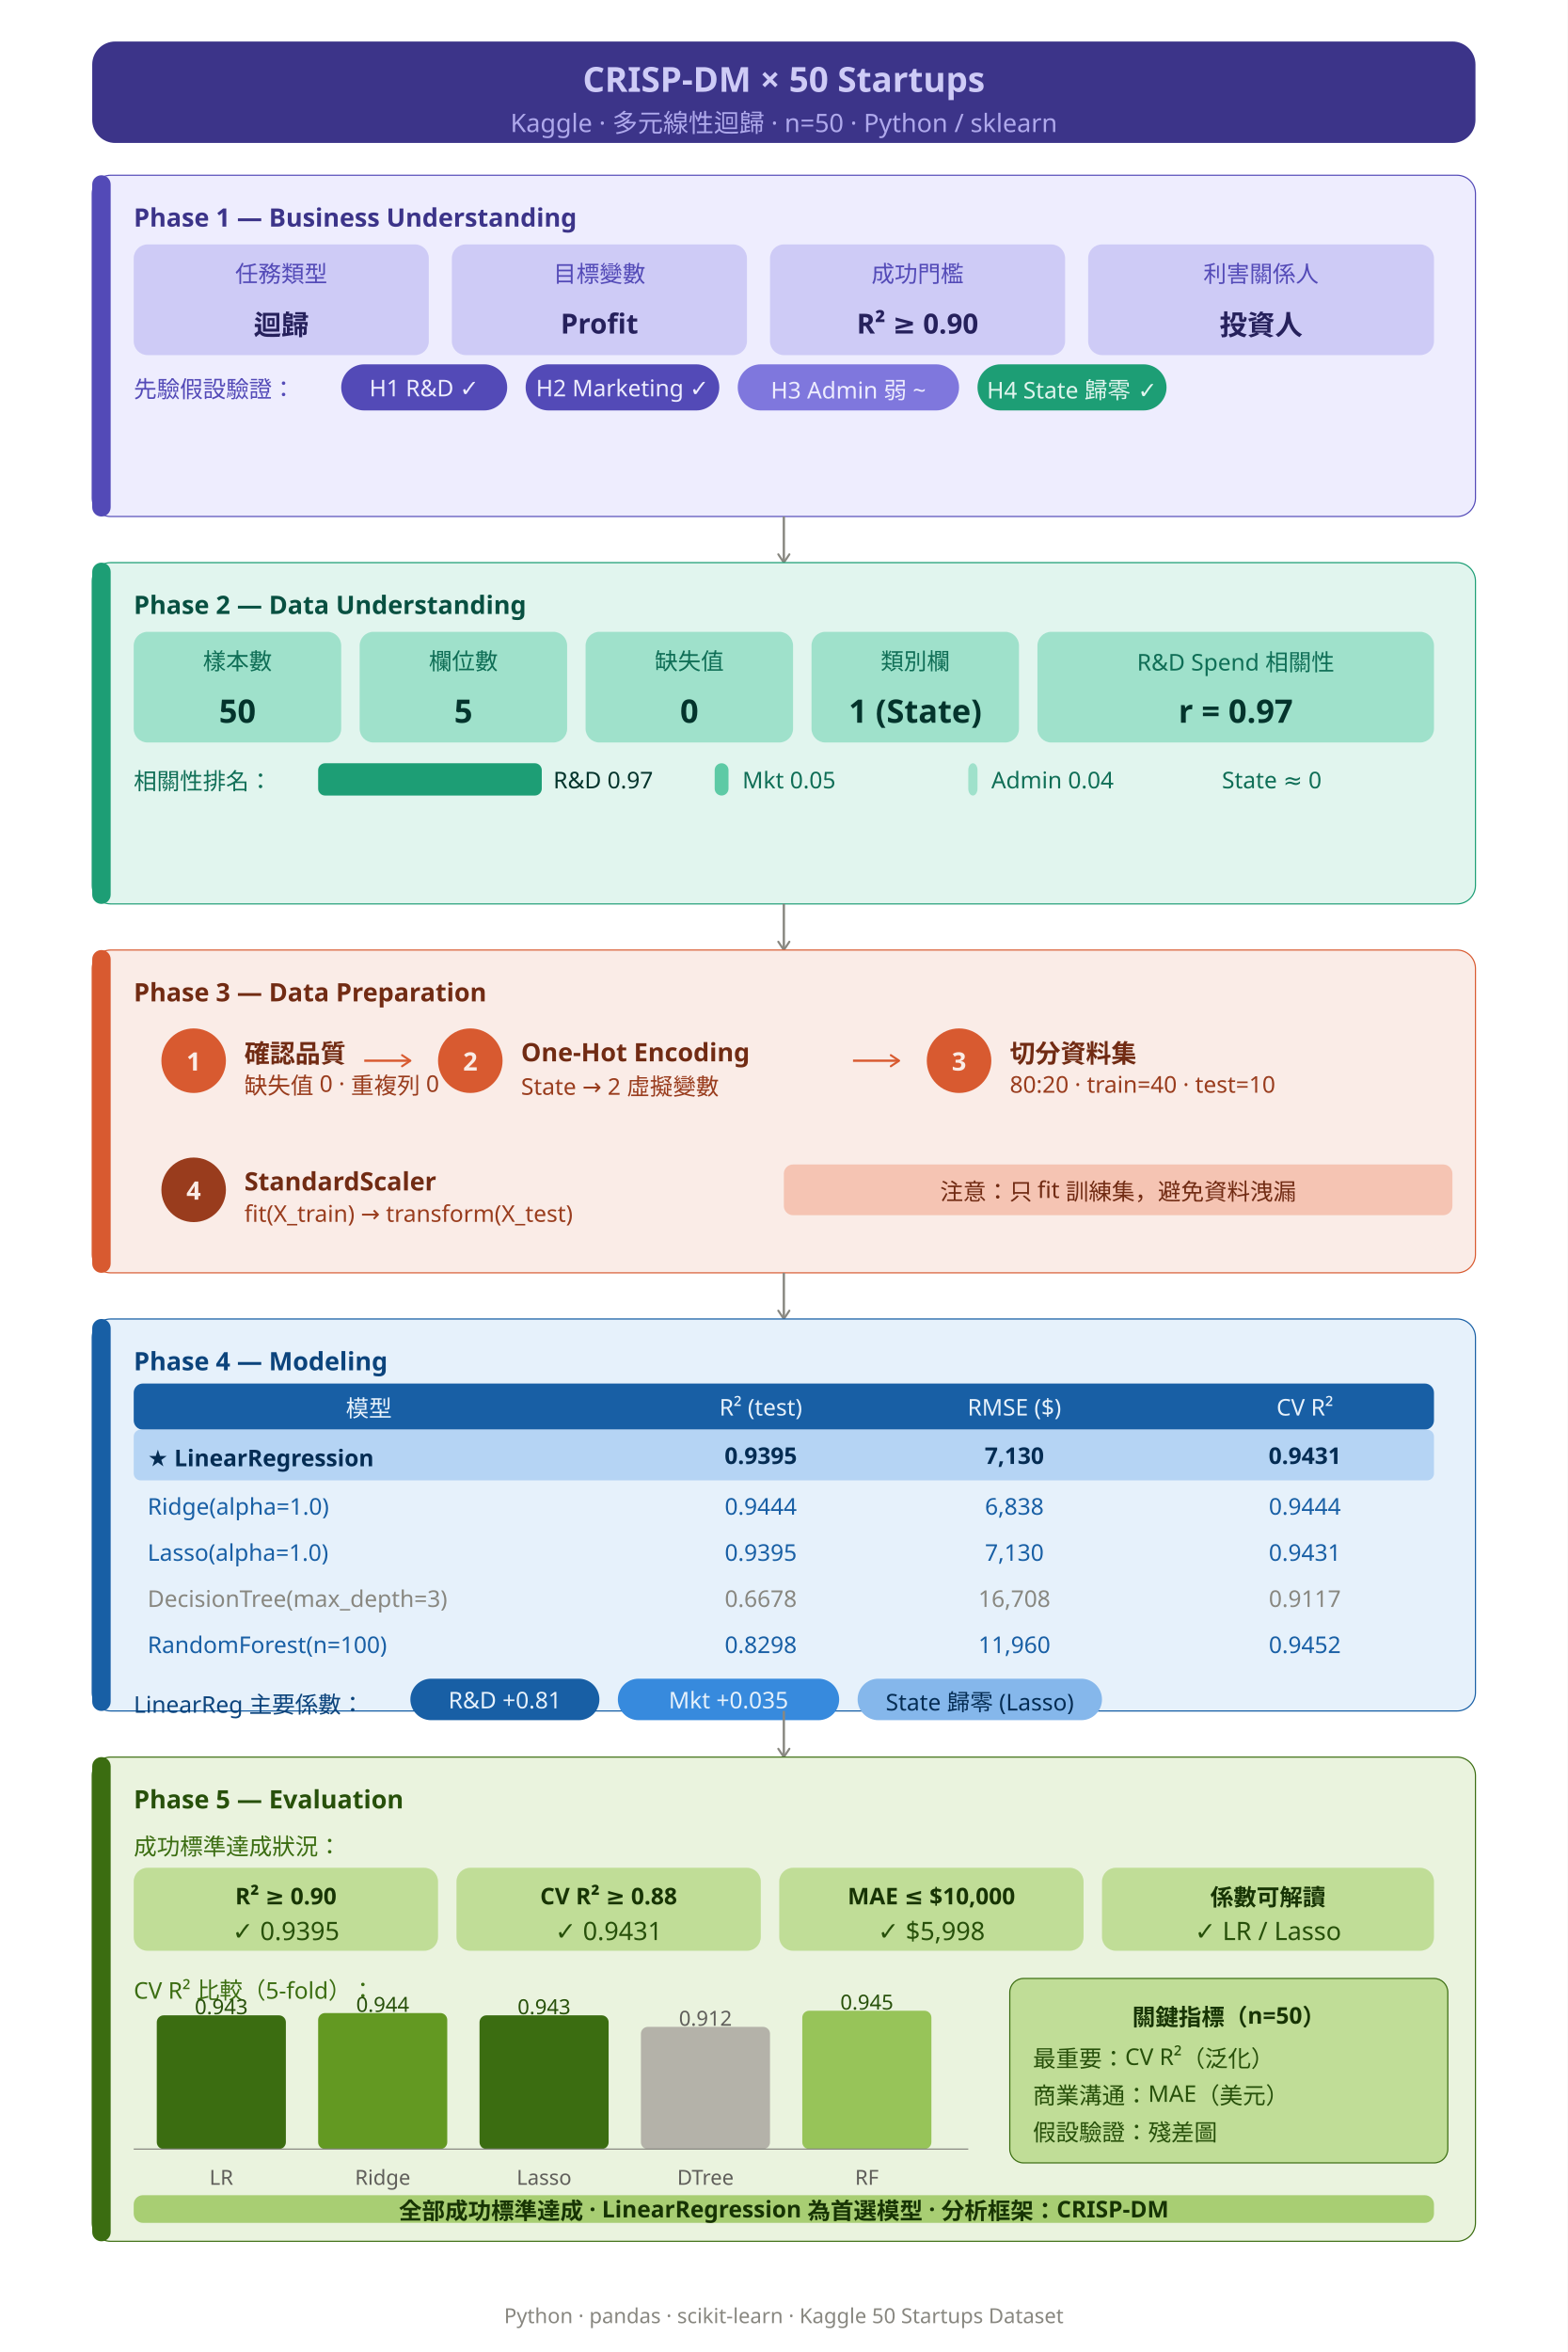
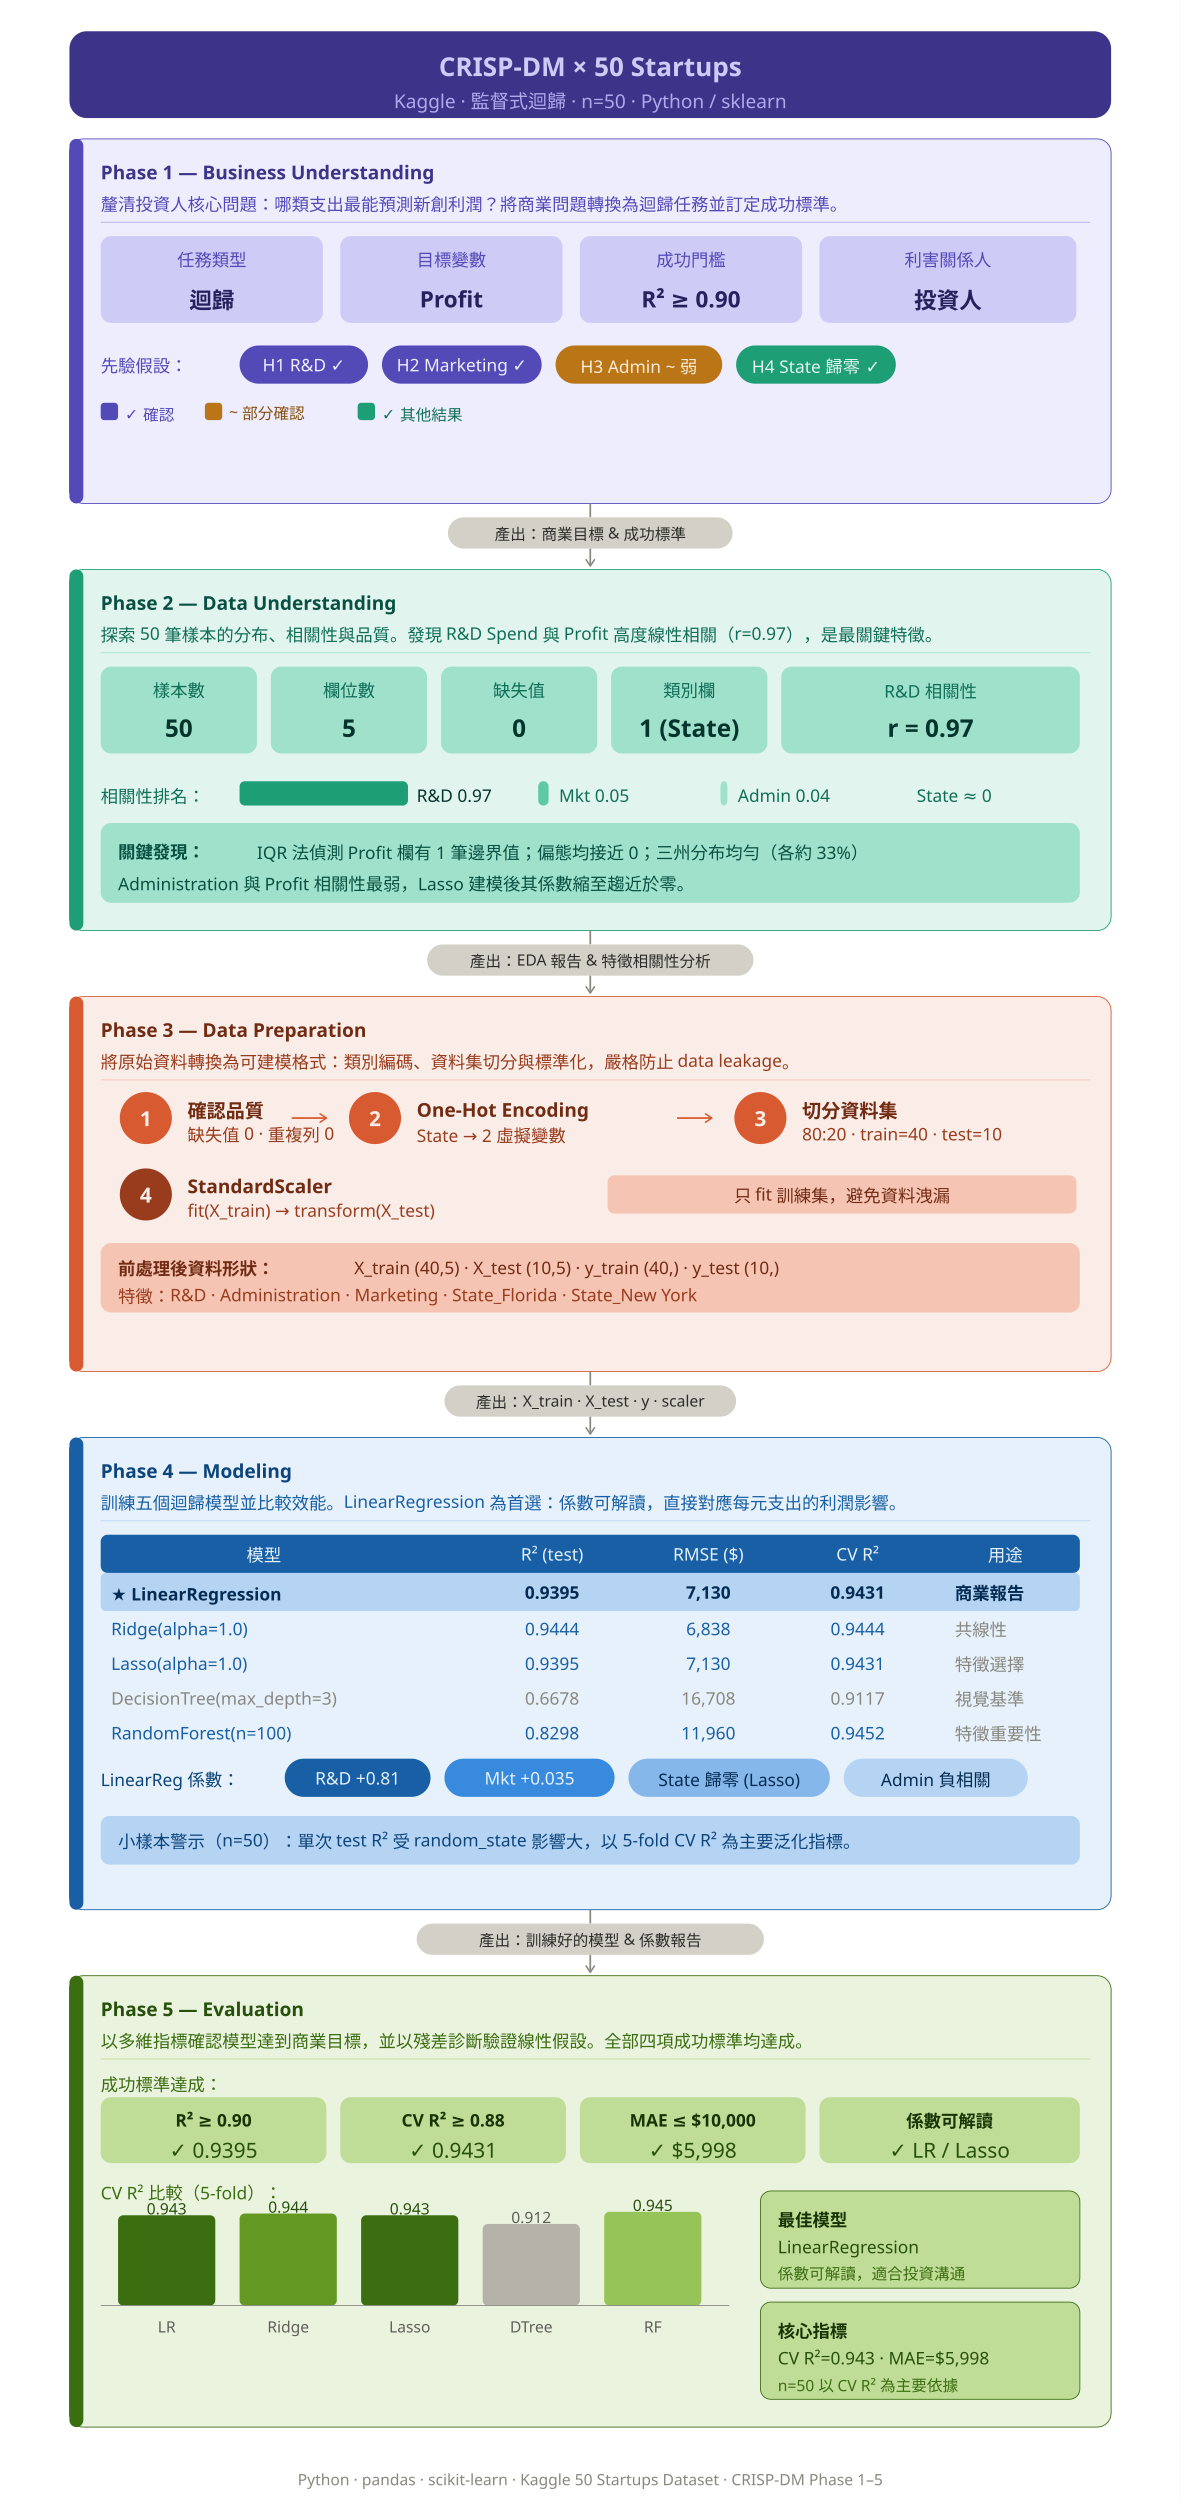
- <svg xmlns="http://www.w3.org/2000/svg" width="100%" viewBox="0 0 680 1020" role="img">
+ <svg xmlns="http://www.w3.org/2000/svg" width="100%" viewBox="0 0 680 1440" role="img">
  <defs>
    <marker id="arr" viewBox="0 0 10 10" refX="8" refY="5" markerWidth="6" markerHeight="6" orient="auto-start-reverse">
      <path d="M2 1L8 5L2 9" fill="none" stroke="context-stroke" stroke-width="1.5" stroke-linecap="round" stroke-linejoin="round" />
    </marker>
  </defs>
-   <rect x="0" y="0" width="680" height="1020" fill="#ffffff" />
-   <rect x="40" y="18" width="600" height="44" rx="10" fill="#3C3489" />
-   <text font-family="sans-serif" font-size="15" font-weight="600" fill="#CECBF6" x="340" y="34" text-anchor="middle" dominant-baseline="central">CRISP-DM × 50 Startups</text>
-   <text font-family="sans-serif" font-size="11" fill="#AFA9EC" x="340" y="52" text-anchor="middle" dominant-baseline="central">Kaggle · 多元線性迴歸 · n=50 · Python / sklearn</text>
-   <rect x="40" y="76" width="600" height="148" rx="8" fill="#EEEDFE" stroke="#534AB7" stroke-width="0.5" />
-   <rect x="40" y="76" width="8" height="148" rx="4" fill="#534AB7" />
-   <text font-family="sans-serif" font-size="11" font-weight="600" fill="#3C3489" x="58" y="94" dominant-baseline="central">Phase 1 — Business Understanding</text>
-   <rect x="58" y="106" width="128" height="48" rx="6" fill="#CECBF6" />
-   <rect x="196" y="106" width="128" height="48" rx="6" fill="#CECBF6" />
-   <rect x="334" y="106" width="128" height="48" rx="6" fill="#CECBF6" />
-   <rect x="472" y="106" width="150" height="48" rx="6" fill="#CECBF6" />
-   <text font-family="sans-serif" font-size="10" fill="#534AB7" x="122" y="118" text-anchor="middle" dominant-baseline="central">任務類型</text>
-   <text font-family="sans-serif" font-size="10" fill="#534AB7" x="260" y="118" text-anchor="middle" dominant-baseline="central">目標變數</text>
-   <text font-family="sans-serif" font-size="10" fill="#534AB7" x="398" y="118" text-anchor="middle" dominant-baseline="central">成功門檻</text>
-   <text font-family="sans-serif" font-size="10" fill="#534AB7" x="547" y="118" text-anchor="middle" dominant-baseline="central">利害關係人</text>
-   <text font-family="sans-serif" font-size="12" font-weight="600" fill="#26215C" x="122" y="140" text-anchor="middle" dominant-baseline="central">迴歸</text>
-   <text font-family="sans-serif" font-size="12" font-weight="600" fill="#26215C" x="260" y="140" text-anchor="middle" dominant-baseline="central">Profit</text>
-   <text font-family="sans-serif" font-size="12" font-weight="600" fill="#26215C" x="398" y="140" text-anchor="middle" dominant-baseline="central">R² ≥ 0.90</text>
-   <text font-family="sans-serif" font-size="12" font-weight="600" fill="#26215C" x="547" y="140" text-anchor="middle" dominant-baseline="central">投資人</text>
-   <text font-family="sans-serif" font-size="10" fill="#534AB7" x="58" y="168" dominant-baseline="central">先驗假設驗證：</text>
-   <rect x="148" y="158" width="72" height="20" rx="10" fill="#534AB7" />
-   <text font-family="sans-serif" font-size="10" fill="#EEEDFE" x="184" y="168" text-anchor="middle" dominant-baseline="central">H1 R&amp;D ✓</text>
-   <rect x="228" y="158" width="84" height="20" rx="10" fill="#534AB7" />
-   <text font-family="sans-serif" font-size="10" fill="#EEEDFE" x="270" y="168" text-anchor="middle" dominant-baseline="central">H2 Marketing ✓</text>
-   <rect x="320" y="158" width="96" height="20" rx="10" fill="#7F77DD" />
-   <text font-family="sans-serif" font-size="10" fill="#EEEDFE" x="368" y="168" text-anchor="middle" dominant-baseline="central">H3 Admin 弱 ~</text>
-   <rect x="424" y="158" width="82" height="20" rx="10" fill="#1D9E75" />
-   <text font-family="sans-serif" font-size="10" fill="#E1F5EE" x="465" y="168" text-anchor="middle" dominant-baseline="central">H4 State 歸零 ✓</text>
-   <line x1="340" y1="224" x2="340" y2="244" stroke="#888780" stroke-width="1" marker-end="url(#arr)" />
-   <rect x="40" y="244" width="600" height="148" rx="8" fill="#E1F5EE" stroke="#1D9E75" stroke-width="0.5" />
-   <rect x="40" y="244" width="8" height="148" rx="4" fill="#1D9E75" />
-   <text font-family="sans-serif" font-size="11" font-weight="600" fill="#085041" x="58" y="262" dominant-baseline="central">Phase 2 — Data Understanding</text>
-   <rect x="58" y="274" width="90" height="48" rx="6" fill="#9FE1CB" />
-   <rect x="156" y="274" width="90" height="48" rx="6" fill="#9FE1CB" />
-   <rect x="254" y="274" width="90" height="48" rx="6" fill="#9FE1CB" />
-   <rect x="352" y="274" width="90" height="48" rx="6" fill="#9FE1CB" />
-   <rect x="450" y="274" width="172" height="48" rx="6" fill="#9FE1CB" />
-   <text font-family="sans-serif" font-size="10" fill="#0F6E56" x="103" y="286" text-anchor="middle" dominant-baseline="central">樣本數</text>
-   <text font-family="sans-serif" font-size="10" fill="#0F6E56" x="201" y="286" text-anchor="middle" dominant-baseline="central">欄位數</text>
-   <text font-family="sans-serif" font-size="10" fill="#0F6E56" x="299" y="286" text-anchor="middle" dominant-baseline="central">缺失值</text>
-   <text font-family="sans-serif" font-size="10" fill="#0F6E56" x="397" y="286" text-anchor="middle" dominant-baseline="central">類別欄</text>
-   <text font-family="sans-serif" font-size="10" fill="#0F6E56" x="536" y="286" text-anchor="middle" dominant-baseline="central">R&amp;D Spend 相關性</text>
-   <text font-family="sans-serif" font-size="14" font-weight="700" fill="#04342C" x="103" y="308" text-anchor="middle" dominant-baseline="central">50</text>
-   <text font-family="sans-serif" font-size="14" font-weight="700" fill="#04342C" x="201" y="308" text-anchor="middle" dominant-baseline="central">5</text>
-   <text font-family="sans-serif" font-size="14" font-weight="700" fill="#04342C" x="299" y="308" text-anchor="middle" dominant-baseline="central">0</text>
-   <text font-family="sans-serif" font-size="14" font-weight="700" fill="#04342C" x="397" y="308" text-anchor="middle" dominant-baseline="central">1 (State)</text>
-   <text font-family="sans-serif" font-size="14" font-weight="700" fill="#04342C" x="536" y="308" text-anchor="middle" dominant-baseline="central">r = 0.97</text>
-   <text font-family="sans-serif" font-size="10" fill="#0F6E56" x="58" y="338" dominant-baseline="central">相關性排名：</text>
-   <rect x="138" y="331" width="97" height="14" rx="3" fill="#1D9E75" />
-   <text font-family="sans-serif" font-size="10" fill="#04342C" x="240" y="338" dominant-baseline="central">R&amp;D 0.97</text>
-   <rect x="310" y="331" width="6" height="14" rx="3" fill="#5DCAA5" />
-   <text font-family="sans-serif" font-size="10" fill="#0F6E56" x="322" y="338" dominant-baseline="central">Mkt 0.05</text>
-   <rect x="420" y="331" width="4" height="14" rx="3" fill="#9FE1CB" />
-   <text font-family="sans-serif" font-size="10" fill="#0F6E56" x="430" y="338" dominant-baseline="central">Admin 0.04</text>
-   <text font-family="sans-serif" font-size="10" fill="#0F6E56" x="530" y="338" dominant-baseline="central">State ≈ 0</text>
-   <line x1="340" y1="392" x2="340" y2="412" stroke="#888780" stroke-width="1" marker-end="url(#arr)" />
-   <rect x="40" y="412" width="600" height="140" rx="8" fill="#FAECE7" stroke="#D85A30" stroke-width="0.5" />
-   <rect x="40" y="412" width="8" height="140" rx="4" fill="#D85A30" />
-   <text font-family="sans-serif" font-size="11" font-weight="600" fill="#712B13" x="58" y="430" dominant-baseline="central">Phase 3 — Data Preparation</text>
-   <circle cx="84" cy="460" r="14" fill="#D85A30" />
-   <text font-family="sans-serif" font-size="11" font-weight="700" fill="#FAECE7" x="84" y="460" text-anchor="middle" dominant-baseline="central">1</text>
-   <text font-family="sans-serif" font-size="11" font-weight="600" fill="#712B13" x="106" y="456" dominant-baseline="central">確認品質</text>
-   <text font-family="sans-serif" font-size="10" fill="#993C1D" x="106" y="470" dominant-baseline="central">缺失值 0 · 重複列 0</text>
-   <line x1="158" y1="460" x2="178" y2="460" stroke="#D85A30" stroke-width="1" marker-end="url(#arr)" />
-   <circle cx="204" cy="460" r="14" fill="#D85A30" />
-   <text font-family="sans-serif" font-size="11" font-weight="700" fill="#FAECE7" x="204" y="460" text-anchor="middle" dominant-baseline="central">2</text>
-   <text font-family="sans-serif" font-size="11" font-weight="600" fill="#712B13" x="226" y="456" dominant-baseline="central">One-Hot Encoding</text>
-   <text font-family="sans-serif" font-size="10" fill="#993C1D" x="226" y="470" dominant-baseline="central">State → 2 虛擬變數</text>
-   <line x1="370" y1="460" x2="390" y2="460" stroke="#D85A30" stroke-width="1" marker-end="url(#arr)" />
-   <circle cx="416" cy="460" r="14" fill="#D85A30" />
-   <text font-family="sans-serif" font-size="11" font-weight="700" fill="#FAECE7" x="416" y="460" text-anchor="middle" dominant-baseline="central">3</text>
-   <text font-family="sans-serif" font-size="11" font-weight="600" fill="#712B13" x="438" y="456" dominant-baseline="central">切分資料集</text>
-   <text font-family="sans-serif" font-size="10" fill="#993C1D" x="438" y="470" dominant-baseline="central">80:20 · train=40 · test=10</text>
-   <circle cx="84" cy="516" r="14" fill="#993C1D" />
-   <text font-family="sans-serif" font-size="11" font-weight="700" fill="#FAECE7" x="84" y="516" text-anchor="middle" dominant-baseline="central">4</text>
-   <text font-family="sans-serif" font-size="11" font-weight="600" fill="#712B13" x="106" y="512" dominant-baseline="central">StandardScaler</text>
-   <text font-family="sans-serif" font-size="10" fill="#993C1D" x="106" y="526" dominant-baseline="central">fit(X_train) → transform(X_test)</text>
-   <rect x="340" y="505" width="290" height="22" rx="4" fill="#F5C4B3" />
-   <text font-family="sans-serif" font-size="10" fill="#712B13" x="485" y="516" text-anchor="middle" dominant-baseline="central">注意：只 fit 訓練集，避免資料洩漏</text>
-   <line x1="340" y1="552" x2="340" y2="572" stroke="#888780" stroke-width="1" marker-end="url(#arr)" />
-   <rect x="40" y="572" width="600" height="170" rx="8" fill="#E6F1FB" stroke="#185FA5" stroke-width="0.5" />
-   <rect x="40" y="572" width="8" height="170" rx="4" fill="#185FA5" />
-   <text font-family="sans-serif" font-size="11" font-weight="600" fill="#0C447C" x="58" y="590" dominant-baseline="central">Phase 4 — Modeling</text>
-   <rect x="58" y="600" width="564" height="20" rx="4" fill="#185FA5" />
-   <text font-family="sans-serif" font-size="10" fill="#E6F1FB" x="160" y="610" text-anchor="middle" dominant-baseline="central">模型</text>
-   <text font-family="sans-serif" font-size="10" fill="#E6F1FB" x="330" y="610" text-anchor="middle" dominant-baseline="central">R² (test)</text>
-   <text font-family="sans-serif" font-size="10" fill="#E6F1FB" x="440" y="610" text-anchor="middle" dominant-baseline="central">RMSE ($)</text>
-   <text font-family="sans-serif" font-size="10" fill="#E6F1FB" x="566" y="610" text-anchor="middle" dominant-baseline="central">CV R²</text>
-   <rect x="58" y="620" width="564" height="22" rx="3" fill="#B5D4F4" />
-   <text font-family="sans-serif" font-size="10" font-weight="600" fill="#042C53" x="64" y="631" dominant-baseline="central">★ LinearRegression</text>
-   <text font-family="sans-serif" font-size="10" font-weight="600" fill="#042C53" x="330" y="631" text-anchor="middle" dominant-baseline="central">0.9395</text>
-   <text font-family="sans-serif" font-size="10" font-weight="600" fill="#042C53" x="440" y="631" text-anchor="middle" dominant-baseline="central">7,130</text>
-   <text font-family="sans-serif" font-size="10" font-weight="600" fill="#042C53" x="566" y="631" text-anchor="middle" dominant-baseline="central">0.9431</text>
-   <rect x="58" y="643" width="564" height="20" fill="#E6F1FB" />
-   <text font-family="sans-serif" font-size="10" fill="#185FA5" x="64" y="653" dominant-baseline="central">Ridge(alpha=1.0)</text>
-   <text font-family="sans-serif" font-size="10" fill="#185FA5" x="330" y="653" text-anchor="middle" dominant-baseline="central">0.9444</text>
-   <text font-family="sans-serif" font-size="10" fill="#185FA5" x="440" y="653" text-anchor="middle" dominant-baseline="central">6,838</text>
-   <text font-family="sans-serif" font-size="10" fill="#185FA5" x="566" y="653" text-anchor="middle" dominant-baseline="central">0.9444</text>
-   <rect x="58" y="663" width="564" height="20" fill="#E6F1FB" />
-   <text font-family="sans-serif" font-size="10" fill="#185FA5" x="64" y="673" dominant-baseline="central">Lasso(alpha=1.0)</text>
-   <text font-family="sans-serif" font-size="10" fill="#185FA5" x="330" y="673" text-anchor="middle" dominant-baseline="central">0.9395</text>
-   <text font-family="sans-serif" font-size="10" fill="#185FA5" x="440" y="673" text-anchor="middle" dominant-baseline="central">7,130</text>
-   <text font-family="sans-serif" font-size="10" fill="#185FA5" x="566" y="673" text-anchor="middle" dominant-baseline="central">0.9431</text>
-   <rect x="58" y="683" width="564" height="20" fill="#E6F1FB" />
-   <text font-family="sans-serif" font-size="10" fill="#888780" x="64" y="693" dominant-baseline="central">DecisionTree(max_depth=3)</text>
-   <text font-family="sans-serif" font-size="10" fill="#888780" x="330" y="693" text-anchor="middle" dominant-baseline="central">0.6678</text>
-   <text font-family="sans-serif" font-size="10" fill="#888780" x="440" y="693" text-anchor="middle" dominant-baseline="central">16,708</text>
-   <text font-family="sans-serif" font-size="10" fill="#888780" x="566" y="693" text-anchor="middle" dominant-baseline="central">0.9117</text>
-   <rect x="58" y="703" width="564" height="20" fill="#E6F1FB" />
-   <text font-family="sans-serif" font-size="10" fill="#185FA5" x="64" y="713" dominant-baseline="central">RandomForest(n=100)</text>
-   <text font-family="sans-serif" font-size="10" fill="#185FA5" x="330" y="713" text-anchor="middle" dominant-baseline="central">0.8298</text>
-   <text font-family="sans-serif" font-size="10" fill="#185FA5" x="440" y="713" text-anchor="middle" dominant-baseline="central">11,960</text>
-   <text font-family="sans-serif" font-size="10" fill="#185FA5" x="566" y="713" text-anchor="middle" dominant-baseline="central">0.9452</text>
-   <text font-family="sans-serif" font-size="10" fill="#0C447C" x="58" y="738" dominant-baseline="central">LinearReg 主要係數：</text>
-   <rect x="178" y="728" width="82" height="18" rx="9" fill="#185FA5" />
-   <text font-family="sans-serif" font-size="10" fill="#E6F1FB" x="219" y="737" text-anchor="middle" dominant-baseline="central">R&amp;D +0.81</text>
-   <rect x="268" y="728" width="96" height="18" rx="9" fill="#378ADD" />
-   <text font-family="sans-serif" font-size="10" fill="#E6F1FB" x="316" y="737" text-anchor="middle" dominant-baseline="central">Mkt +0.035</text>
-   <rect x="372" y="728" width="106" height="18" rx="9" fill="#85B7EB" />
-   <text font-family="sans-serif" font-size="10" fill="#042C53" x="425" y="737" text-anchor="middle" dominant-baseline="central">State 歸零 (Lasso)</text>
-   <line x1="340" y1="742" x2="340" y2="762" stroke="#888780" stroke-width="1" marker-end="url(#arr)" />
-   <rect x="40" y="762" width="600" height="210" rx="8" fill="#EAF3DE" stroke="#3B6D11" stroke-width="0.5" />
-   <rect x="40" y="762" width="8" height="210" rx="4" fill="#3B6D11" />
-   <text font-family="sans-serif" font-size="11" font-weight="600" fill="#27500A" x="58" y="780" dominant-baseline="central">Phase 5 — Evaluation</text>
-   <text font-family="sans-serif" font-size="10" fill="#3B6D11" x="58" y="800" dominant-baseline="central">成功標準達成狀況：</text>
-   <rect x="58" y="810" width="132" height="36" rx="6" fill="#C0DD97" />
-   <text font-family="sans-serif" font-size="10" font-weight="600" fill="#173404" x="124" y="822" text-anchor="middle" dominant-baseline="central">R² ≥ 0.90</text>
-   <text font-family="sans-serif" font-size="11" fill="#27500A" x="124" y="836" text-anchor="middle" dominant-baseline="central">✓ 0.9395</text>
-   <rect x="198" y="810" width="132" height="36" rx="6" fill="#C0DD97" />
-   <text font-family="sans-serif" font-size="10" font-weight="600" fill="#173404" x="264" y="822" text-anchor="middle" dominant-baseline="central">CV R² ≥ 0.88</text>
-   <text font-family="sans-serif" font-size="11" fill="#27500A" x="264" y="836" text-anchor="middle" dominant-baseline="central">✓ 0.9431</text>
-   <rect x="338" y="810" width="132" height="36" rx="6" fill="#C0DD97" />
-   <text font-family="sans-serif" font-size="10" font-weight="600" fill="#173404" x="404" y="822" text-anchor="middle" dominant-baseline="central">MAE ≤ $10,000</text>
-   <text font-family="sans-serif" font-size="11" fill="#27500A" x="404" y="836" text-anchor="middle" dominant-baseline="central">✓ $5,998</text>
-   <rect x="478" y="810" width="144" height="36" rx="6" fill="#C0DD97" />
-   <text font-family="sans-serif" font-size="10" font-weight="600" fill="#173404" x="550" y="822" text-anchor="middle" dominant-baseline="central">係數可解讀</text>
-   <text font-family="sans-serif" font-size="11" fill="#27500A" x="550" y="836" text-anchor="middle" dominant-baseline="central">✓ LR / Lasso</text>
-   <text font-family="sans-serif" font-size="10" fill="#3B6D11" x="58" y="862" dominant-baseline="central">CV R² 比較（5-fold）：</text>
-   <rect x="68" y="874" width="56" height="58" rx="3" fill="#3B6D11" />
-   <text font-family="sans-serif" font-size="9" fill="#27500A" x="96" y="870" text-anchor="middle" dominant-baseline="central">0.943</text>
-   <rect x="138" y="873" width="56" height="59" rx="3" fill="#639922" />
-   <text font-family="sans-serif" font-size="9" fill="#27500A" x="166" y="869" text-anchor="middle" dominant-baseline="central">0.944</text>
-   <rect x="208" y="874" width="56" height="58" rx="3" fill="#3B6D11" />
-   <text font-family="sans-serif" font-size="9" fill="#27500A" x="236" y="870" text-anchor="middle" dominant-baseline="central">0.943</text>
-   <rect x="278" y="879" width="56" height="53" rx="3" fill="#B4B2A9" />
-   <text font-family="sans-serif" font-size="9" fill="#5F5E5A" x="306" y="875" text-anchor="middle" dominant-baseline="central">0.912</text>
-   <rect x="348" y="872" width="56" height="60" rx="3" fill="#97C459" />
-   <text font-family="sans-serif" font-size="9" fill="#27500A" x="376" y="868" text-anchor="middle" dominant-baseline="central">0.945</text>
-   <line x1="58" y1="932" x2="420" y2="932" stroke="#888780" stroke-width="0.5" />
-   <text font-family="sans-serif" font-size="9" fill="#5F5E5A" x="96" y="944" text-anchor="middle" dominant-baseline="central">LR</text>
-   <text font-family="sans-serif" font-size="9" fill="#5F5E5A" x="166" y="944" text-anchor="middle" dominant-baseline="central">Ridge</text>
-   <text font-family="sans-serif" font-size="9" fill="#5F5E5A" x="236" y="944" text-anchor="middle" dominant-baseline="central">Lasso</text>
-   <text font-family="sans-serif" font-size="9" fill="#5F5E5A" x="306" y="944" text-anchor="middle" dominant-baseline="central">DTree</text>
-   <text font-family="sans-serif" font-size="9" fill="#5F5E5A" x="376" y="944" text-anchor="middle" dominant-baseline="central">RF</text>
-   <rect x="438" y="858" width="190" height="80" rx="6" fill="#C0DD97" stroke="#3B6D11" stroke-width="0.5" />
-   <text font-family="sans-serif" font-size="10" font-weight="600" fill="#173404" x="533" y="874" text-anchor="middle" dominant-baseline="central">關鍵指標（n=50）</text>
-   <text font-family="sans-serif" font-size="10" fill="#27500A" x="448" y="892" dominant-baseline="central">最重要：CV R²（泛化）</text>
-   <text font-family="sans-serif" font-size="10" fill="#27500A" x="448" y="908" dominant-baseline="central">商業溝通：MAE（美元）</text>
-   <text font-family="sans-serif" font-size="10" fill="#27500A" x="448" y="924" dominant-baseline="central">假設驗證：殘差圖</text>
-   <rect x="58" y="952" width="564" height="12" rx="4" fill="#97C459" opacity="0.8" />
-   <text font-family="sans-serif" font-size="10" font-weight="600" fill="#173404" x="340" y="958" text-anchor="middle" dominant-baseline="central">全部成功標準達成 · LinearRegression 為首選模型 · 分析框架：CRISP-DM</text>
-   <text font-family="sans-serif" font-size="9" fill="#888780" x="340" y="1004" text-anchor="middle" dominant-baseline="central">Python · pandas · scikit-learn · Kaggle 50 Startups Dataset</text>
+   <rect x="0" y="0" width="680" height="1440" fill="#ffffff" />
+   <rect x="40" y="18" width="600" height="50" rx="10" fill="#3C3489" />
+   <text font-family="sans-serif" font-size="15" font-weight="600" fill="#CECBF6" x="340" y="38" text-anchor="middle" dominant-baseline="central">CRISP-DM × 50 Startups</text>
+   <text font-family="sans-serif" font-size="11" fill="#AFA9EC" x="340" y="57" text-anchor="middle" dominant-baseline="central">Kaggle · 監督式迴歸 · n=50 · Python / sklearn</text>
+   <rect x="40" y="80" width="600" height="210" rx="8" fill="#EEEDFE" stroke="#534AB7" stroke-width="0.5" />
+   <rect x="40" y="80" width="8" height="210" rx="4" fill="#534AB7" />
+   <text font-family="sans-serif" font-size="11" font-weight="600" fill="#3C3489" x="58" y="99" dominant-baseline="central">Phase 1 — Business Understanding</text>
+   <text font-family="sans-serif" font-size="10" fill="#534AB7" x="58" y="117" dominant-baseline="central">釐清投資人核心問題：哪類支出最能預測新創利潤？將商業問題轉換為迴歸任務並訂定成功標準。</text>
+   <line x1="58" y1="128" x2="628" y2="128" stroke="#AFA9EC" stroke-width="0.5" />
+   <rect x="58" y="136" width="128" height="50" rx="6" fill="#CECBF6" />
+   <rect x="196" y="136" width="128" height="50" rx="6" fill="#CECBF6" />
+   <rect x="334" y="136" width="128" height="50" rx="6" fill="#CECBF6" />
+   <rect x="472" y="136" width="148" height="50" rx="6" fill="#CECBF6" />
+   <text font-family="sans-serif" font-size="10" fill="#534AB7" x="122" y="149" text-anchor="middle" dominant-baseline="central">任務類型</text>
+   <text font-family="sans-serif" font-size="10" fill="#534AB7" x="260" y="149" text-anchor="middle" dominant-baseline="central">目標變數</text>
+   <text font-family="sans-serif" font-size="10" fill="#534AB7" x="398" y="149" text-anchor="middle" dominant-baseline="central">成功門檻</text>
+   <text font-family="sans-serif" font-size="10" fill="#534AB7" x="546" y="149" text-anchor="middle" dominant-baseline="central">利害關係人</text>
+   <text font-family="sans-serif" font-size="13" font-weight="600" fill="#26215C" x="122" y="172" text-anchor="middle" dominant-baseline="central">迴歸</text>
+   <text font-family="sans-serif" font-size="13" font-weight="600" fill="#26215C" x="260" y="172" text-anchor="middle" dominant-baseline="central">Profit</text>
+   <text font-family="sans-serif" font-size="13" font-weight="600" fill="#26215C" x="398" y="172" text-anchor="middle" dominant-baseline="central">R² ≥ 0.90</text>
+   <text font-family="sans-serif" font-size="13" font-weight="600" fill="#26215C" x="546" y="172" text-anchor="middle" dominant-baseline="central">投資人</text>
+   <text font-family="sans-serif" font-size="10" fill="#534AB7" x="58" y="210" dominant-baseline="central">先驗假設：</text>
+   <rect x="138" y="199" width="74" height="22" rx="11" fill="#534AB7" />
+   <text font-family="sans-serif" font-size="10" fill="#EEEDFE" x="175" y="210" text-anchor="middle" dominant-baseline="central">H1 R&amp;D ✓</text>
+   <rect x="220" y="199" width="92" height="22" rx="11" fill="#534AB7" />
+   <text font-family="sans-serif" font-size="10" fill="#EEEDFE" x="266" y="210" text-anchor="middle" dominant-baseline="central">H2 Marketing ✓</text>
+   <rect x="320" y="199" width="96" height="22" rx="11" fill="#BA7517" />
+   <text font-family="sans-serif" font-size="10" fill="#FAEEDA" x="368" y="210" text-anchor="middle" dominant-baseline="central">H3 Admin ~ 弱</text>
+   <rect x="424" y="199" width="92" height="22" rx="11" fill="#1D9E75" />
+   <text font-family="sans-serif" font-size="10" fill="#E1F5EE" x="470" y="210" text-anchor="middle" dominant-baseline="central">H4 State 歸零 ✓</text>
+   <rect x="58" y="232" width="10" height="10" rx="2" fill="#534AB7" />
+   <text font-family="sans-serif" font-size="9" fill="#534AB7" x="72" y="237" dominant-baseline="central">✓ 確認</text>
+   <rect x="118" y="232" width="10" height="10" rx="2" fill="#BA7517" />
+   <text font-family="sans-serif" font-size="9" fill="#854F0B" x="132" y="237" dominant-baseline="central">~ 部分確認</text>
+   <rect x="206" y="232" width="10" height="10" rx="2" fill="#1D9E75" />
+   <text font-family="sans-serif" font-size="9" fill="#0F6E56" x="220" y="237" dominant-baseline="central">✓ 其他結果</text>
+   <line x1="340" y1="290" x2="340" y2="298" stroke="#888780" stroke-width="1" />
+   <rect x="258" y="298" width="164" height="18" rx="9" fill="#D3D1C7" />
+   <text font-family="sans-serif" font-size="9" fill="#2C2C2A" x="340" y="307" text-anchor="middle" dominant-baseline="central">產出：商業目標 &amp; 成功標準</text>
+   <line x1="340" y1="316" x2="340" y2="326" stroke="#888780" stroke-width="1" marker-end="url(#arr)" />
+   <rect x="40" y="328" width="600" height="208" rx="8" fill="#E1F5EE" stroke="#1D9E75" stroke-width="0.5" />
+   <rect x="40" y="328" width="8" height="208" rx="4" fill="#1D9E75" />
+   <text font-family="sans-serif" font-size="11" font-weight="600" fill="#085041" x="58" y="347" dominant-baseline="central">Phase 2 — Data Understanding</text>
+   <text font-family="sans-serif" font-size="10" fill="#0F6E56" x="58" y="365" dominant-baseline="central">探索 50 筆樣本的分布、相關性與品質。發現 R&amp;D Spend 與 Profit 高度線性相關（r=0.97），是最關鍵特徵。</text>
+   <line x1="58" y1="376" x2="628" y2="376" stroke="#9FE1CB" stroke-width="0.5" />
+   <rect x="58" y="384" width="90" height="50" rx="6" fill="#9FE1CB" />
+   <rect x="156" y="384" width="90" height="50" rx="6" fill="#9FE1CB" />
+   <rect x="254" y="384" width="90" height="50" rx="6" fill="#9FE1CB" />
+   <rect x="352" y="384" width="90" height="50" rx="6" fill="#9FE1CB" />
+   <rect x="450" y="384" width="172" height="50" rx="6" fill="#9FE1CB" />
+   <text font-family="sans-serif" font-size="10" fill="#0F6E56" x="103" y="397" text-anchor="middle" dominant-baseline="central">樣本數</text>
+   <text font-family="sans-serif" font-size="10" fill="#0F6E56" x="201" y="397" text-anchor="middle" dominant-baseline="central">欄位數</text>
+   <text font-family="sans-serif" font-size="10" fill="#0F6E56" x="299" y="397" text-anchor="middle" dominant-baseline="central">缺失值</text>
+   <text font-family="sans-serif" font-size="10" fill="#0F6E56" x="397" y="397" text-anchor="middle" dominant-baseline="central">類別欄</text>
+   <text font-family="sans-serif" font-size="10" fill="#0F6E56" x="536" y="397" text-anchor="middle" dominant-baseline="central">R&amp;D 相關性</text>
+   <text font-family="sans-serif" font-size="14" font-weight="700" fill="#04342C" x="103" y="419" text-anchor="middle" dominant-baseline="central">50</text>
+   <text font-family="sans-serif" font-size="14" font-weight="700" fill="#04342C" x="201" y="419" text-anchor="middle" dominant-baseline="central">5</text>
+   <text font-family="sans-serif" font-size="14" font-weight="700" fill="#04342C" x="299" y="419" text-anchor="middle" dominant-baseline="central">0</text>
+   <text font-family="sans-serif" font-size="14" font-weight="700" fill="#04342C" x="397" y="419" text-anchor="middle" dominant-baseline="central">1 (State)</text>
+   <text font-family="sans-serif" font-size="14" font-weight="700" fill="#04342C" x="536" y="419" text-anchor="middle" dominant-baseline="central">r = 0.97</text>
+   <text font-family="sans-serif" font-size="10" fill="#0F6E56" x="58" y="458" dominant-baseline="central">相關性排名：</text>
+   <rect x="138" y="450" width="97" height="14" rx="3" fill="#1D9E75" />
+   <text font-family="sans-serif" font-size="10" fill="#04342C" x="240" y="458" dominant-baseline="central">R&amp;D 0.97</text>
+   <rect x="310" y="450" width="6" height="14" rx="3" fill="#5DCAA5" />
+   <text font-family="sans-serif" font-size="10" fill="#0F6E56" x="322" y="458" dominant-baseline="central">Mkt 0.05</text>
+   <rect x="415" y="450" width="4" height="14" rx="3" fill="#9FE1CB" />
+   <text font-family="sans-serif" font-size="10" fill="#0F6E56" x="425" y="458" dominant-baseline="central">Admin 0.04</text>
+   <text font-family="sans-serif" font-size="10" fill="#0F6E56" x="528" y="458" dominant-baseline="central">State ≈ 0</text>
+   <rect x="58" y="474" width="564" height="46" rx="6" fill="#9FE1CB" />
+   <text font-family="sans-serif" font-size="10" font-weight="600" fill="#085041" x="68" y="490" dominant-baseline="central">關鍵發現：</text>
+   <text font-family="sans-serif" font-size="10" fill="#085041" x="148" y="490" dominant-baseline="central">IQR 法偵測 Profit 欄有 1 筆邊界值；偏態均接近 0；三州分布均勻（各約 33%）</text>
+   <text font-family="sans-serif" font-size="10" fill="#085041" x="68" y="508" dominant-baseline="central">Administration 與 Profit 相關性最弱，Lasso 建模後其係數縮至趨近於零。</text>
+   <line x1="340" y1="536" x2="340" y2="544" stroke="#888780" stroke-width="1" />
+   <rect x="246" y="544" width="188" height="18" rx="9" fill="#D3D1C7" />
+   <text font-family="sans-serif" font-size="9" fill="#2C2C2A" x="340" y="553" text-anchor="middle" dominant-baseline="central">產出：EDA 報告 &amp; 特徵相關性分析</text>
+   <line x1="340" y1="562" x2="340" y2="572" stroke="#888780" stroke-width="1" marker-end="url(#arr)" />
+   <rect x="40" y="574" width="600" height="216" rx="8" fill="#FAECE7" stroke="#D85A30" stroke-width="0.5" />
+   <rect x="40" y="574" width="8" height="216" rx="4" fill="#D85A30" />
+   <text font-family="sans-serif" font-size="11" font-weight="600" fill="#712B13" x="58" y="593" dominant-baseline="central">Phase 3 — Data Preparation</text>
+   <text font-family="sans-serif" font-size="10" fill="#993C1D" x="58" y="611" dominant-baseline="central">將原始資料轉換為可建模格式：類別編碼、資料集切分與標準化，嚴格防止 data leakage。</text>
+   <line x1="58" y1="622" x2="628" y2="622" stroke="#F5C4B3" stroke-width="0.5" />
+   <circle cx="84" cy="644" r="15" fill="#D85A30" />
+   <text font-family="sans-serif" font-size="12" font-weight="700" fill="#FAECE7" x="84" y="644" text-anchor="middle" dominant-baseline="central">1</text>
+   <text font-family="sans-serif" font-size="11" font-weight="600" fill="#712B13" x="108" y="639" dominant-baseline="central">確認品質</text>
+   <text font-family="sans-serif" font-size="10" fill="#993C1D" x="108" y="653" dominant-baseline="central">缺失值 0 · 重複列 0</text>
+   <line x1="168" y1="644" x2="188" y2="644" stroke="#D85A30" stroke-width="1" marker-end="url(#arr)" />
+   <circle cx="216" cy="644" r="15" fill="#D85A30" />
+   <text font-family="sans-serif" font-size="12" font-weight="700" fill="#FAECE7" x="216" y="644" text-anchor="middle" dominant-baseline="central">2</text>
+   <text font-family="sans-serif" font-size="11" font-weight="600" fill="#712B13" x="240" y="639" dominant-baseline="central">One-Hot Encoding</text>
+   <text font-family="sans-serif" font-size="10" fill="#993C1D" x="240" y="653" dominant-baseline="central">State → 2 虛擬變數</text>
+   <line x1="390" y1="644" x2="410" y2="644" stroke="#D85A30" stroke-width="1" marker-end="url(#arr)" />
+   <circle cx="438" cy="644" r="15" fill="#D85A30" />
+   <text font-family="sans-serif" font-size="12" font-weight="700" fill="#FAECE7" x="438" y="644" text-anchor="middle" dominant-baseline="central">3</text>
+   <text font-family="sans-serif" font-size="11" font-weight="600" fill="#712B13" x="462" y="639" dominant-baseline="central">切分資料集</text>
+   <text font-family="sans-serif" font-size="10" fill="#993C1D" x="462" y="653" dominant-baseline="central">80:20 · train=40 · test=10</text>
+   <circle cx="84" cy="688" r="15" fill="#993C1D" />
+   <text font-family="sans-serif" font-size="12" font-weight="700" fill="#FAECE7" x="84" y="688" text-anchor="middle" dominant-baseline="central">4</text>
+   <text font-family="sans-serif" font-size="11" font-weight="600" fill="#712B13" x="108" y="683" dominant-baseline="central">StandardScaler</text>
+   <text font-family="sans-serif" font-size="10" fill="#993C1D" x="108" y="697" dominant-baseline="central">fit(X_train) → transform(X_test)</text>
+   <rect x="350" y="677" width="270" height="22" rx="4" fill="#F5C4B3" />
+   <text font-family="sans-serif" font-size="10" fill="#712B13" x="485" y="688" text-anchor="middle" dominant-baseline="central">只 fit 訓練集，避免資料洩漏</text>
+   <rect x="58" y="716" width="564" height="40" rx="6" fill="#F5C4B3" />
+   <text font-family="sans-serif" font-size="10" font-weight="600" fill="#712B13" x="68" y="730" dominant-baseline="central">前處理後資料形狀：</text>
+   <text font-family="sans-serif" font-size="10" fill="#712B13" x="204" y="730" dominant-baseline="central">X_train (40,5) · X_test (10,5) · y_train (40,) · y_test (10,)</text>
+   <text font-family="sans-serif" font-size="10" fill="#993C1D" x="68" y="746" dominant-baseline="central">特徵：R&amp;D · Administration · Marketing · State_Florida · State_New York</text>
+   <line x1="340" y1="790" x2="340" y2="798" stroke="#888780" stroke-width="1" />
+   <rect x="256" y="798" width="168" height="18" rx="9" fill="#D3D1C7" />
+   <text font-family="sans-serif" font-size="9" fill="#2C2C2A" x="340" y="807" text-anchor="middle" dominant-baseline="central">產出：X_train · X_test · y · scaler</text>
+   <line x1="340" y1="816" x2="340" y2="826" stroke="#888780" stroke-width="1" marker-end="url(#arr)" />
+   <rect x="40" y="828" width="600" height="272" rx="8" fill="#E6F1FB" stroke="#185FA5" stroke-width="0.5" />
+   <rect x="40" y="828" width="8" height="272" rx="4" fill="#185FA5" />
+   <text font-family="sans-serif" font-size="11" font-weight="600" fill="#0C447C" x="58" y="847" dominant-baseline="central">Phase 4 — Modeling</text>
+   <text font-family="sans-serif" font-size="10" fill="#185FA5" x="58" y="865" dominant-baseline="central">訓練五個迴歸模型並比較效能。LinearRegression 為首選：係數可解讀，直接對應每元支出的利潤影響。</text>
+   <line x1="58" y1="876" x2="628" y2="876" stroke="#B5D4F4" stroke-width="0.5" />
+   <rect x="58" y="884" width="564" height="22" rx="4" fill="#185FA5" />
+   <text font-family="sans-serif" font-size="10" fill="#E6F1FB" x="152" y="895" text-anchor="middle" dominant-baseline="central">模型</text>
+   <text font-family="sans-serif" font-size="10" fill="#E6F1FB" x="318" y="895" text-anchor="middle" dominant-baseline="central">R² (test)</text>
+   <text font-family="sans-serif" font-size="10" fill="#E6F1FB" x="408" y="895" text-anchor="middle" dominant-baseline="central">RMSE ($)</text>
+   <text font-family="sans-serif" font-size="10" fill="#E6F1FB" x="494" y="895" text-anchor="middle" dominant-baseline="central">CV R²</text>
+   <text font-family="sans-serif" font-size="10" fill="#E6F1FB" x="579" y="895" text-anchor="middle" dominant-baseline="central">用途</text>
+   <rect x="58" y="906" width="564" height="22" rx="3" fill="#B5D4F4" />
+   <text font-family="sans-serif" font-size="10" font-weight="600" fill="#042C53" x="64" y="917" dominant-baseline="central">★ LinearRegression</text>
+   <text font-family="sans-serif" font-size="10" font-weight="600" fill="#042C53" x="318" y="917" text-anchor="middle" dominant-baseline="central">0.9395</text>
+   <text font-family="sans-serif" font-size="10" font-weight="600" fill="#042C53" x="408" y="917" text-anchor="middle" dominant-baseline="central">7,130</text>
+   <text font-family="sans-serif" font-size="10" font-weight="600" fill="#042C53" x="494" y="917" text-anchor="middle" dominant-baseline="central">0.9431</text>
+   <text font-family="sans-serif" font-size="10" font-weight="600" fill="#042C53" x="550" y="917" dominant-baseline="central">商業報告</text>
+   <rect x="58" y="928" width="564" height="20" fill="#E6F1FB" />
+   <text font-family="sans-serif" font-size="10" fill="#185FA5" x="64" y="938" dominant-baseline="central">Ridge(alpha=1.0)</text>
+   <text font-family="sans-serif" font-size="10" fill="#185FA5" x="318" y="938" text-anchor="middle" dominant-baseline="central">0.9444</text>
+   <text font-family="sans-serif" font-size="10" fill="#185FA5" x="408" y="938" text-anchor="middle" dominant-baseline="central">6,838</text>
+   <text font-family="sans-serif" font-size="10" fill="#185FA5" x="494" y="938" text-anchor="middle" dominant-baseline="central">0.9444</text>
+   <text font-family="sans-serif" font-size="10" fill="#888780" x="550" y="938" dominant-baseline="central">共線性</text>
+   <rect x="58" y="948" width="564" height="20" fill="#E6F1FB" />
+   <text font-family="sans-serif" font-size="10" fill="#185FA5" x="64" y="958" dominant-baseline="central">Lasso(alpha=1.0)</text>
+   <text font-family="sans-serif" font-size="10" fill="#185FA5" x="318" y="958" text-anchor="middle" dominant-baseline="central">0.9395</text>
+   <text font-family="sans-serif" font-size="10" fill="#185FA5" x="408" y="958" text-anchor="middle" dominant-baseline="central">7,130</text>
+   <text font-family="sans-serif" font-size="10" fill="#185FA5" x="494" y="958" text-anchor="middle" dominant-baseline="central">0.9431</text>
+   <text font-family="sans-serif" font-size="10" fill="#888780" x="550" y="958" dominant-baseline="central">特徵選擇</text>
+   <rect x="58" y="968" width="564" height="20" fill="#E6F1FB" />
+   <text font-family="sans-serif" font-size="10" fill="#888780" x="64" y="978" dominant-baseline="central">DecisionTree(max_depth=3)</text>
+   <text font-family="sans-serif" font-size="10" fill="#888780" x="318" y="978" text-anchor="middle" dominant-baseline="central">0.6678</text>
+   <text font-family="sans-serif" font-size="10" fill="#888780" x="408" y="978" text-anchor="middle" dominant-baseline="central">16,708</text>
+   <text font-family="sans-serif" font-size="10" fill="#888780" x="494" y="978" text-anchor="middle" dominant-baseline="central">0.9117</text>
+   <text font-family="sans-serif" font-size="10" fill="#888780" x="550" y="978" dominant-baseline="central">視覺基準</text>
+   <rect x="58" y="988" width="564" height="20" fill="#E6F1FB" />
+   <text font-family="sans-serif" font-size="10" fill="#185FA5" x="64" y="998" dominant-baseline="central">RandomForest(n=100)</text>
+   <text font-family="sans-serif" font-size="10" fill="#185FA5" x="318" y="998" text-anchor="middle" dominant-baseline="central">0.8298</text>
+   <text font-family="sans-serif" font-size="10" fill="#185FA5" x="408" y="998" text-anchor="middle" dominant-baseline="central">11,960</text>
+   <text font-family="sans-serif" font-size="10" fill="#185FA5" x="494" y="998" text-anchor="middle" dominant-baseline="central">0.9452</text>
+   <text font-family="sans-serif" font-size="10" fill="#888780" x="550" y="998" dominant-baseline="central">特徵重要性</text>
+   <text font-family="sans-serif" font-size="10" fill="#0C447C" x="58" y="1024" dominant-baseline="central">LinearReg 係數：</text>
+   <rect x="164" y="1013" width="84" height="22" rx="11" fill="#185FA5" />
+   <text font-family="sans-serif" font-size="10" fill="#E6F1FB" x="206" y="1024" text-anchor="middle" dominant-baseline="central">R&amp;D +0.81</text>
+   <rect x="256" y="1013" width="98" height="22" rx="11" fill="#378ADD" />
+   <text font-family="sans-serif" font-size="10" fill="#E6F1FB" x="305" y="1024" text-anchor="middle" dominant-baseline="central">Mkt +0.035</text>
+   <rect x="362" y="1013" width="116" height="22" rx="11" fill="#85B7EB" />
+   <text font-family="sans-serif" font-size="10" fill="#042C53" x="420" y="1024" text-anchor="middle" dominant-baseline="central">State 歸零 (Lasso)</text>
+   <rect x="486" y="1013" width="106" height="22" rx="11" fill="#B5D4F4" />
+   <text font-family="sans-serif" font-size="10" fill="#042C53" x="539" y="1024" text-anchor="middle" dominant-baseline="central">Admin 負相關</text>
+   <rect x="58" y="1046" width="564" height="28" rx="5" fill="#B5D4F4" />
+   <text font-family="sans-serif" font-size="10" fill="#0C447C" x="68" y="1060" dominant-baseline="central">小樣本警示（n=50）：單次 test R² 受 random_state 影響大，以 5-fold CV R² 為主要泛化指標。</text>
+   <line x1="340" y1="1100" x2="340" y2="1108" stroke="#888780" stroke-width="1" />
+   <rect x="240" y="1108" width="200" height="18" rx="9" fill="#D3D1C7" />
+   <text font-family="sans-serif" font-size="9" fill="#2C2C2A" x="340" y="1117" text-anchor="middle" dominant-baseline="central">產出：訓練好的模型 &amp; 係數報告</text>
+   <line x1="340" y1="1126" x2="340" y2="1136" stroke="#888780" stroke-width="1" marker-end="url(#arr)" />
+   <rect x="40" y="1138" width="600" height="260" rx="8" fill="#EAF3DE" stroke="#3B6D11" stroke-width="0.5" />
+   <rect x="40" y="1138" width="8" height="260" rx="4" fill="#3B6D11" />
+   <text font-family="sans-serif" font-size="11" font-weight="600" fill="#27500A" x="58" y="1157" dominant-baseline="central">Phase 5 — Evaluation</text>
+   <text font-family="sans-serif" font-size="10" fill="#3B6D11" x="58" y="1175" dominant-baseline="central">以多維指標確認模型達到商業目標，並以殘差診斷驗證線性假設。全部四項成功標準均達成。</text>
+   <line x1="58" y1="1186" x2="628" y2="1186" stroke="#C0DD97" stroke-width="0.5" />
+   <text font-family="sans-serif" font-size="10" fill="#3B6D11" x="58" y="1200" dominant-baseline="central">成功標準達成：</text>
+   <rect x="58" y="1208" width="130" height="38" rx="6" fill="#C0DD97" />
+   <text font-family="sans-serif" font-size="10" font-weight="600" fill="#173404" x="123" y="1221" text-anchor="middle" dominant-baseline="central">R² ≥ 0.90</text>
+   <text font-family="sans-serif" font-size="12" fill="#27500A" x="123" y="1237" text-anchor="middle" dominant-baseline="central">✓ 0.9395</text>
+   <rect x="196" y="1208" width="130" height="38" rx="6" fill="#C0DD97" />
+   <text font-family="sans-serif" font-size="10" font-weight="600" fill="#173404" x="261" y="1221" text-anchor="middle" dominant-baseline="central">CV R² ≥ 0.88</text>
+   <text font-family="sans-serif" font-size="12" fill="#27500A" x="261" y="1237" text-anchor="middle" dominant-baseline="central">✓ 0.9431</text>
+   <rect x="334" y="1208" width="130" height="38" rx="6" fill="#C0DD97" />
+   <text font-family="sans-serif" font-size="10" font-weight="600" fill="#173404" x="399" y="1221" text-anchor="middle" dominant-baseline="central">MAE ≤ $10,000</text>
+   <text font-family="sans-serif" font-size="12" fill="#27500A" x="399" y="1237" text-anchor="middle" dominant-baseline="central">✓ $5,998</text>
+   <rect x="472" y="1208" width="150" height="38" rx="6" fill="#C0DD97" />
+   <text font-family="sans-serif" font-size="10" font-weight="600" fill="#173404" x="547" y="1221" text-anchor="middle" dominant-baseline="central">係數可解讀</text>
+   <text font-family="sans-serif" font-size="12" fill="#27500A" x="547" y="1237" text-anchor="middle" dominant-baseline="central">✓ LR / Lasso</text>
+   <text font-family="sans-serif" font-size="10" fill="#3B6D11" x="58" y="1262" dominant-baseline="central">CV R² 比較（5-fold）：</text>
+   <text font-family="sans-serif" font-size="9" fill="#27500A" x="96" y="1272" text-anchor="middle" dominant-baseline="central">0.943</text>
+   <rect x="68" y="1276" width="56" height="52" rx="3" fill="#3B6D11" />
+   <text font-family="sans-serif" font-size="9" fill="#27500A" x="166" y="1271" text-anchor="middle" dominant-baseline="central">0.944</text>
+   <rect x="138" y="1275" width="56" height="53" rx="3" fill="#639922" />
+   <text font-family="sans-serif" font-size="9" fill="#27500A" x="236" y="1272" text-anchor="middle" dominant-baseline="central">0.943</text>
+   <rect x="208" y="1276" width="56" height="52" rx="3" fill="#3B6D11" />
+   <text font-family="sans-serif" font-size="9" fill="#5F5E5A" x="306" y="1277" text-anchor="middle" dominant-baseline="central">0.912</text>
+   <rect x="278" y="1281" width="56" height="47" rx="3" fill="#B4B2A9" />
+   <text font-family="sans-serif" font-size="9" fill="#27500A" x="376" y="1270" text-anchor="middle" dominant-baseline="central">0.945</text>
+   <rect x="348" y="1274" width="56" height="54" rx="3" fill="#97C459" />
+   <line x1="58" y1="1328" x2="420" y2="1328" stroke="#888780" stroke-width="0.5" />
+   <text font-family="sans-serif" font-size="9" fill="#5F5E5A" x="96" y="1340" text-anchor="middle" dominant-baseline="central">LR</text>
+   <text font-family="sans-serif" font-size="9" fill="#5F5E5A" x="166" y="1340" text-anchor="middle" dominant-baseline="central">Ridge</text>
+   <text font-family="sans-serif" font-size="9" fill="#5F5E5A" x="236" y="1340" text-anchor="middle" dominant-baseline="central">Lasso</text>
+   <text font-family="sans-serif" font-size="9" fill="#5F5E5A" x="306" y="1340" text-anchor="middle" dominant-baseline="central">DTree</text>
+   <text font-family="sans-serif" font-size="9" fill="#5F5E5A" x="376" y="1340" text-anchor="middle" dominant-baseline="central">RF</text>
+   <rect x="438" y="1262" width="184" height="56" rx="6" fill="#C0DD97" stroke="#3B6D11" stroke-width="0.5" />
+   <text font-family="sans-serif" font-size="10" font-weight="600" fill="#173404" x="448" y="1278" dominant-baseline="central">最佳模型</text>
+   <text font-family="sans-serif" font-size="10" fill="#27500A" x="448" y="1294" dominant-baseline="central">LinearRegression</text>
+   <text font-family="sans-serif" font-size="9" fill="#3B6D11" x="448" y="1309" dominant-baseline="central">係數可解讀，適合投資溝通</text>
+   <rect x="438" y="1326" width="184" height="56" rx="6" fill="#C0DD97" stroke="#3B6D11" stroke-width="0.5" />
+   <text font-family="sans-serif" font-size="10" font-weight="600" fill="#173404" x="448" y="1342" dominant-baseline="central">核心指標</text>
+   <text font-family="sans-serif" font-size="10" fill="#27500A" x="448" y="1358" dominant-baseline="central">CV R²=0.943 · MAE=$5,998</text>
+   <text font-family="sans-serif" font-size="9" fill="#3B6D11" x="448" y="1373" dominant-baseline="central">n=50 以 CV R² 為主要依據</text>
+   <text font-family="sans-serif" font-size="9" fill="#888780" x="340" y="1428" text-anchor="middle" dominant-baseline="central">Python · pandas · scikit-learn · Kaggle 50 Startups Dataset · CRISP-DM Phase 1–5</text>
</svg>
